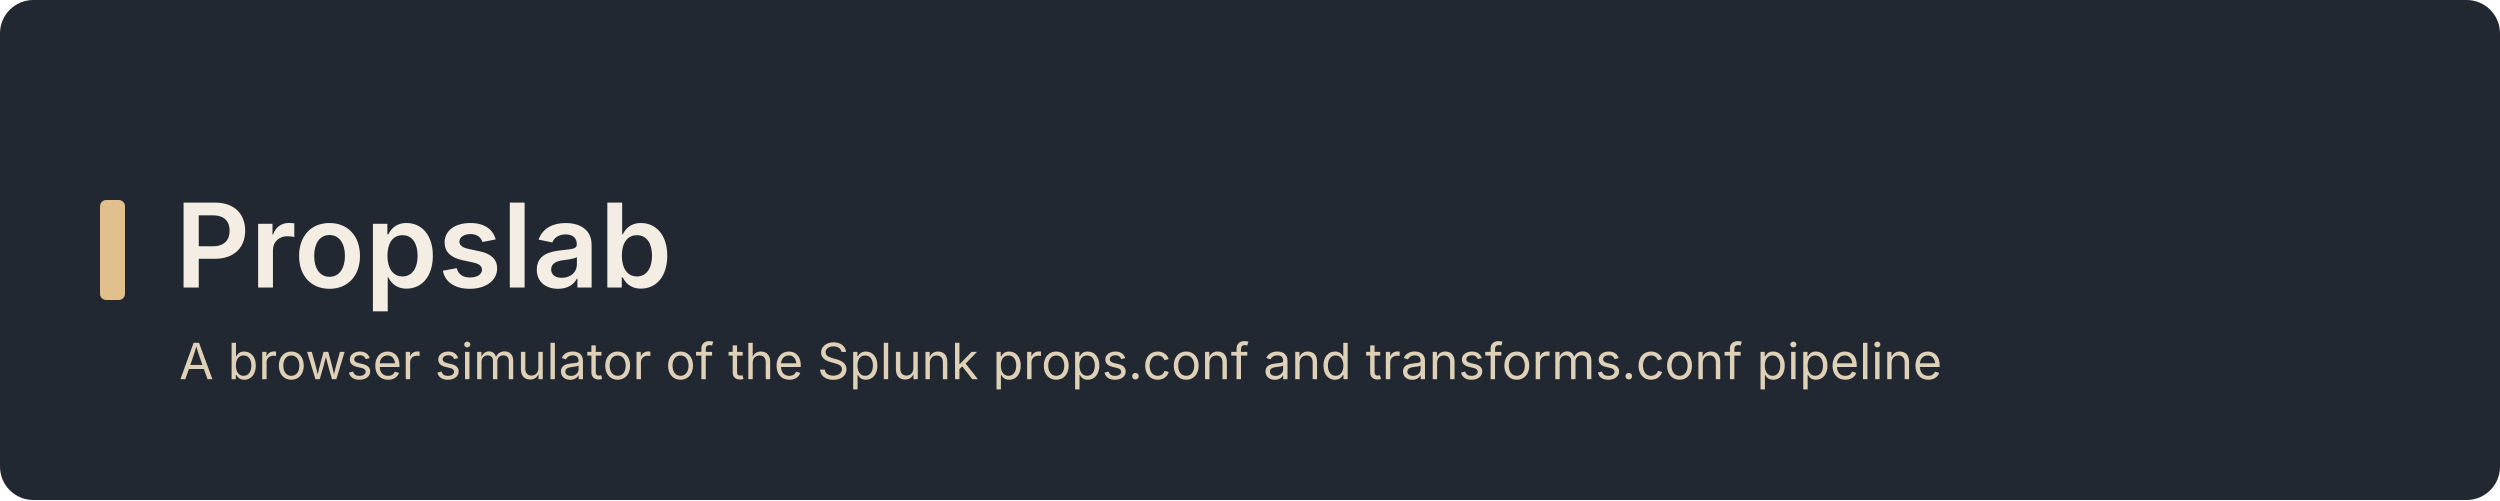
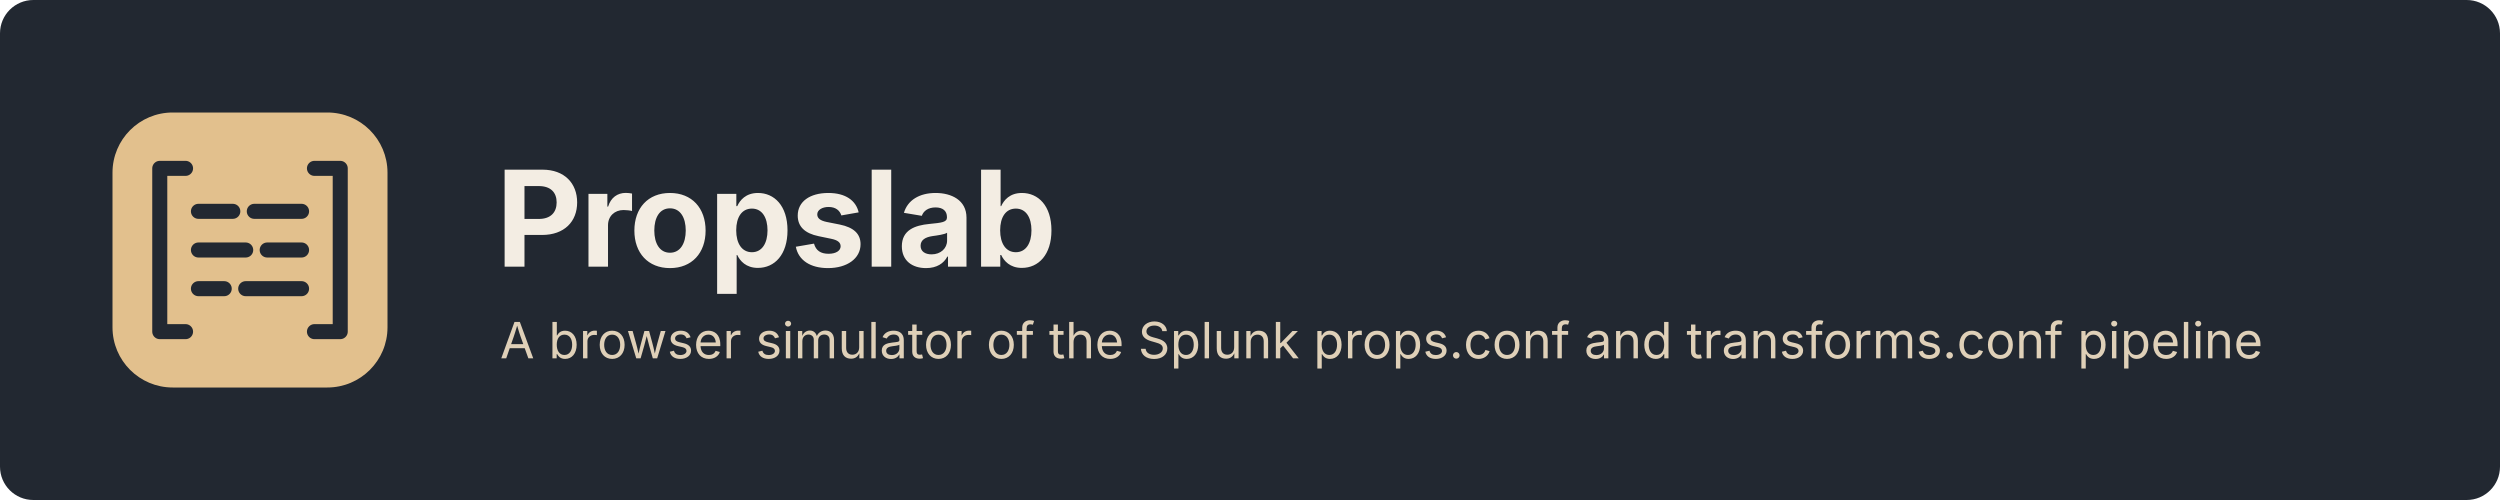
<svg xmlns="http://www.w3.org/2000/svg" viewBox="0 0 1200 240" role="img" aria-label="Propslab: a browser simulator of the Splunk props.conf and transforms.conf pipeline">
  <rect width="1200" height="240" rx="16" fill="#222831" />
-   <rect x="48" y="96" width="12" height="48" rx="3" fill="#e2c08d" />
-   <text x="84" y="138" font-family="ui-sans-serif, system-ui, -apple-system, 'Segoe UI', sans-serif" font-size="56" font-weight="600" fill="#f3ede3">Propslab</text>
-   <text x="86" y="182" font-family="ui-sans-serif, system-ui, -apple-system, 'Segoe UI', sans-serif" font-size="24" fill="#dfd0b8">A browser simulator of the Splunk props.conf and transforms.conf pipeline</text>
+   <g transform="translate(54 54) scale(4.125)">
+     <rect width="32" height="32" rx="7" fill="#e2c08d" />
+     <path d="M8.5 6.5H5.5v19h3M23.5 6.5h3v19h-3M10 11.5h4M16.5 11.5h5.5M10 16h5.5M18 16h4M10 20.5h3M15.5 20.5h6.5" fill="none" stroke="#222831" stroke-width="1.75" stroke-linecap="round" stroke-linejoin="round" />
+   </g>
+   <text x="238" y="128" font-family="ui-sans-serif, system-ui, -apple-system, 'Segoe UI', sans-serif" font-size="64" font-weight="700" letter-spacing="-1" fill="#f3ede3">Propslab</text>
+   <text x="240" y="172" font-family="ui-sans-serif, system-ui, -apple-system, 'Segoe UI', sans-serif" font-size="24" fill="#dfd0b8">A browser simulator of the Splunk props.conf and transforms.conf pipeline</text>
</svg>
